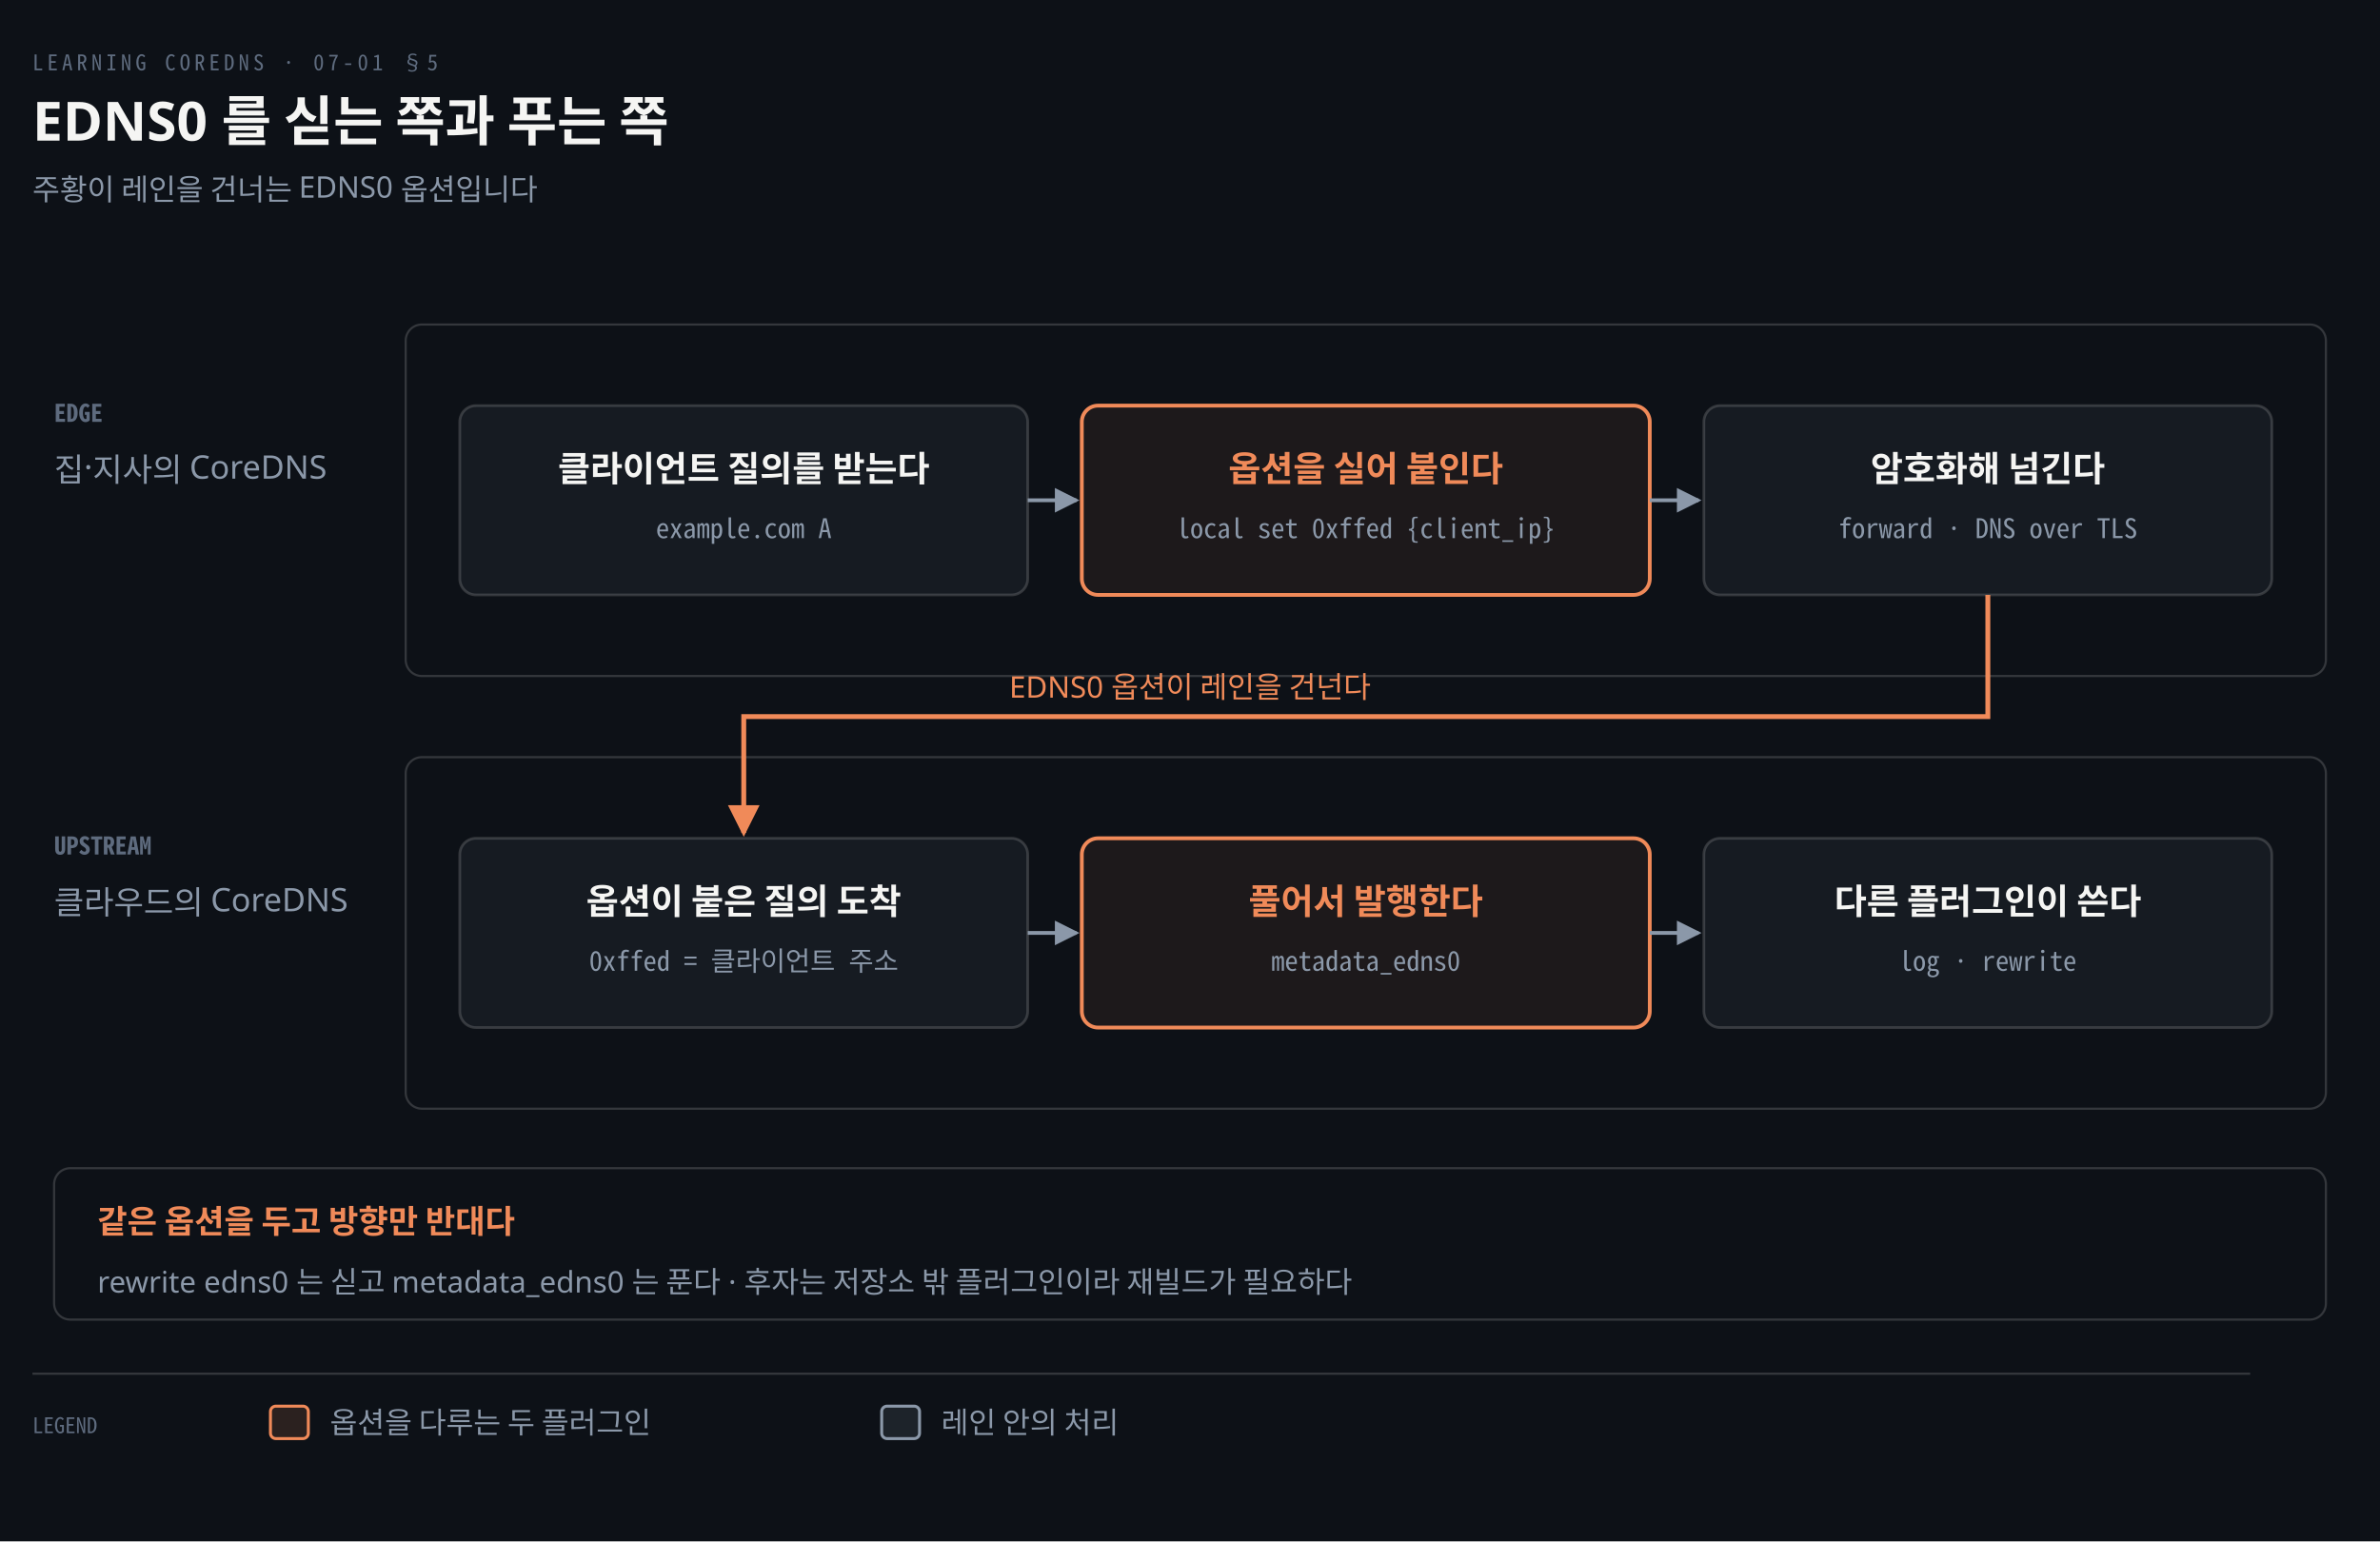
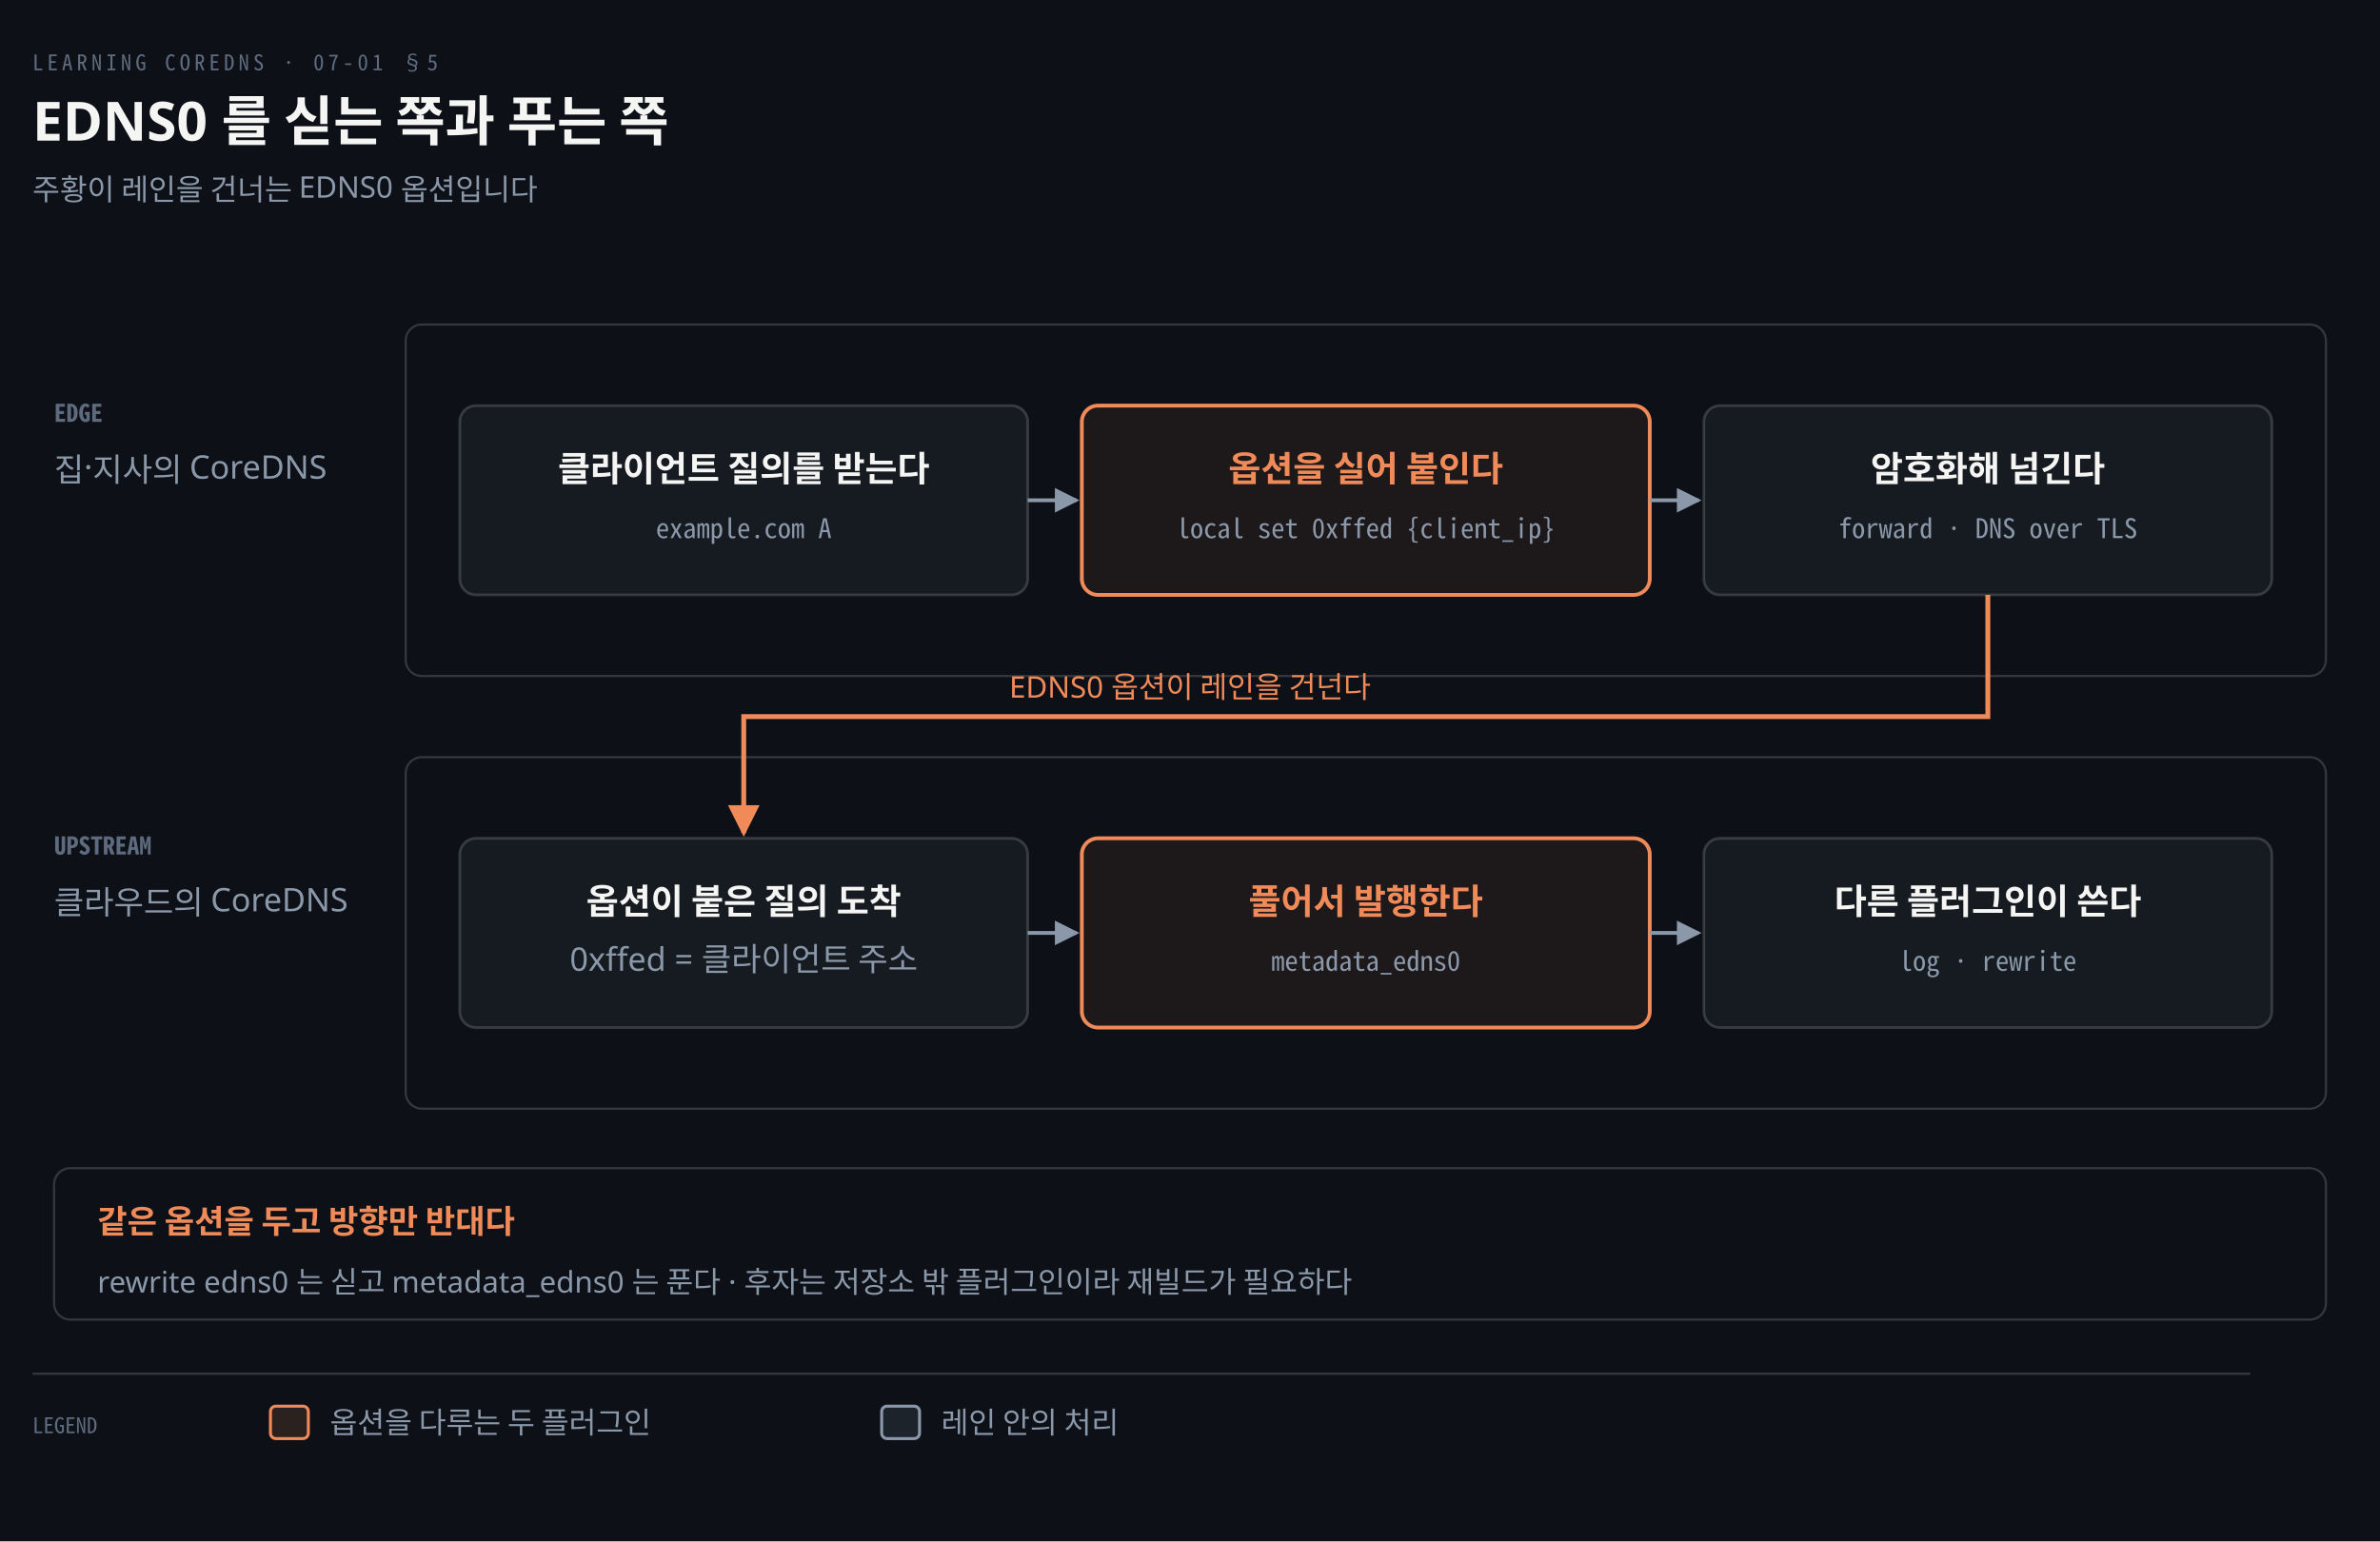
<svg xmlns="http://www.w3.org/2000/svg" viewBox="0 0 880 570" width="100%" role="img" aria-labelledby="dt dd">
  <defs>
    <marker id="ar" viewBox="0 0 8 8" refX="7" refY="4" markerWidth="6.5" markerHeight="6.5" orient="auto">
      <path d="M0 0 L8 4 L0 8 z" fill="#8B98A9" />
    </marker>
    <marker id="ok" viewBox="0 0 8 8" refX="7" refY="4" markerWidth="6.5" markerHeight="6.5" orient="auto">
      <path d="M0 0 L8 4 L0 8 z" fill="#3FB98C" />
    </marker>
    <marker id="warn" viewBox="0 0 8 8" refX="7" refY="4" markerWidth="6.5" markerHeight="6.5" orient="auto">
      <path d="M0 0 L8 4 L0 8 z" fill="#E3B341" />
    </marker>
    <marker id="bad" viewBox="0 0 8 8" refX="7" refY="4" markerWidth="6.5" markerHeight="6.5" orient="auto">
      <path d="M0 0 L8 4 L0 8 z" fill="#F0616D" />
    </marker>
    <marker id="info" viewBox="0 0 8 8" refX="7" refY="4" markerWidth="6.5" markerHeight="6.5" orient="auto">
      <path d="M0 0 L8 4 L0 8 z" fill="#6A95D8" />
    </marker>
    <marker id="acc" viewBox="0 0 8 8" refX="7" refY="4" markerWidth="6.5" markerHeight="6.5" orient="auto">
      <path d="M0 0 L8 4 L0 8 z" fill="#F08A59" />
    </marker>
    <marker id="soft" viewBox="0 0 8 8" refX="7" refY="4" markerWidth="6.5" markerHeight="6.5" orient="auto">
      <path d="M0 0 L8 4 L0 8 z" fill="#5E6B7E" />
    </marker>
  </defs>
  <rect width="880" height="570" fill="#0D1117" />
  <text x="12" y="26" font-family="'Geist Mono','Noto Sans Mono CJK KR',monospace" font-size="8" letter-spacing="0.18em" fill="#5E6B7E">LEARNING COREDNS · 07-01 §5</text>
  <text x="12" y="52" font-family="'Geist','Apple SD Gothic Neo','Noto Sans KR','Malgun Gothic',sans-serif" font-size="20" font-weight="600" fill="#F5F5F3">EDNS0 를 싣는 쪽과 푸는 쪽</text>
  <text x="12" y="74" font-family="'Geist','Apple SD Gothic Neo','Noto Sans KR','Malgun Gothic',sans-serif" font-size="11" fill="#8B98A9">주황이 레인을 건너는 EDNS0 옵션입니다</text>
  <rect x="150" y="120" width="710" height="130" rx="6" fill="#0D1117" stroke="rgba(191,192,192,0.22)" stroke-width="0.8" />
  <text x="20" y="156" text-anchor="start" font-family="'Geist Mono','Noto Sans Mono CJK KR',monospace" font-size="9" font-weight="600" fill="#5E6B7E">EDGE</text>
  <text x="20" y="178" text-anchor="start" font-family="'Geist','Apple SD Gothic Neo','Noto Sans KR','Malgun Gothic',sans-serif" font-size="12" font-weight="400" fill="#8B98A9">집·지사의 CoreDNS</text>
  <rect x="150" y="280" width="710" height="130" rx="6" fill="#0D1117" stroke="rgba(191,192,192,0.22)" stroke-width="0.8" />
  <text x="20" y="316" text-anchor="start" font-family="'Geist Mono','Noto Sans Mono CJK KR',monospace" font-size="9" font-weight="600" fill="#5E6B7E">UPSTREAM</text>
  <text x="20" y="338" text-anchor="start" font-family="'Geist','Apple SD Gothic Neo','Noto Sans KR','Malgun Gothic',sans-serif" font-size="12" font-weight="400" fill="#8B98A9">클라우드의 CoreDNS</text>
  <rect x="170" y="150" width="210" height="70" rx="6" fill="#161B22" stroke="rgba(191,192,192,0.22)" stroke-width="1.0" />
  <text x="275.0" y="178" text-anchor="middle" font-family="'Geist','Apple SD Gothic Neo','Noto Sans KR','Malgun Gothic',sans-serif" font-size="13" font-weight="600" fill="#F5F5F3">클라이언트 질의를 받는다</text>
  <text x="275.0" y="199" text-anchor="middle" font-family="'Geist Mono','Noto Sans Mono CJK KR',monospace" font-size="10" font-weight="400" fill="#8B98A9">example.com A</text>
  <rect x="400" y="150" width="210" height="70" rx="6" fill="#F08A5912" stroke="#F08A59" stroke-width="1.4" />
  <text x="505.0" y="178" text-anchor="middle" font-family="'Geist','Apple SD Gothic Neo','Noto Sans KR','Malgun Gothic',sans-serif" font-size="13" font-weight="600" fill="#F08A59">옵션을 실어 붙인다</text>
  <text x="505.0" y="199" text-anchor="middle" font-family="'Geist Mono','Noto Sans Mono CJK KR',monospace" font-size="10" font-weight="400" fill="#8B98A9">local set 0xffed {client_ip}</text>
  <rect x="630" y="150" width="210" height="70" rx="6" fill="#161B22" stroke="rgba(191,192,192,0.22)" stroke-width="1.0" />
  <text x="735.0" y="178" text-anchor="middle" font-family="'Geist','Apple SD Gothic Neo','Noto Sans KR','Malgun Gothic',sans-serif" font-size="13" font-weight="600" fill="#F5F5F3">암호화해 넘긴다</text>
  <text x="735.0" y="199" text-anchor="middle" font-family="'Geist Mono','Noto Sans Mono CJK KR',monospace" font-size="10" font-weight="400" fill="#8B98A9">forward · DNS over TLS</text>
  <rect x="170" y="310" width="210" height="70" rx="6" fill="#161B22" stroke="rgba(191,192,192,0.22)" stroke-width="1.0" />
  <text x="275.0" y="338" text-anchor="middle" font-family="'Geist','Apple SD Gothic Neo','Noto Sans KR','Malgun Gothic',sans-serif" font-size="13" font-weight="600" fill="#F5F5F3">옵션이 붙은 질의 도착</text>
-   <text x="275.0" y="359" text-anchor="middle" font-family="'Geist Mono','Noto Sans Mono CJK KR',monospace" font-size="10" font-weight="400" fill="#8B98A9">0xffed = 클라이언트 주소</text>
+   <text x="275.0" y="359" text-anchor="middle" font-family="'Geist','Apple SD Gothic Neo','Noto Sans KR','Malgun Gothic',sans-serif" font-size="12" font-weight="400" fill="#8B98A9">0xffed = 클라이언트 주소</text>
  <rect x="400" y="310" width="210" height="70" rx="6" fill="#F08A5912" stroke="#F08A59" stroke-width="1.4" />
  <text x="505.0" y="338" text-anchor="middle" font-family="'Geist','Apple SD Gothic Neo','Noto Sans KR','Malgun Gothic',sans-serif" font-size="13" font-weight="600" fill="#F08A59">풀어서 발행한다</text>
  <text x="505.0" y="359" text-anchor="middle" font-family="'Geist Mono','Noto Sans Mono CJK KR',monospace" font-size="10" font-weight="400" fill="#8B98A9">metadata_edns0</text>
  <rect x="630" y="310" width="210" height="70" rx="6" fill="#161B22" stroke="rgba(191,192,192,0.22)" stroke-width="1.0" />
  <text x="735.0" y="338" text-anchor="middle" font-family="'Geist','Apple SD Gothic Neo','Noto Sans KR','Malgun Gothic',sans-serif" font-size="13" font-weight="600" fill="#F5F5F3">다른 플러그인이 쓴다</text>
  <text x="735.0" y="359" text-anchor="middle" font-family="'Geist Mono','Noto Sans Mono CJK KR',monospace" font-size="10" font-weight="400" fill="#8B98A9">log · rewrite</text>
  <path d="M 380 185 L 398 185" fill="none" stroke="#8B98A9" stroke-width="1.4" marker-end="url(#ar)" />
  <path d="M 610 185 L 628 185" fill="none" stroke="#8B98A9" stroke-width="1.4" marker-end="url(#ar)" />
  <path d="M 380 345 L 398 345" fill="none" stroke="#8B98A9" stroke-width="1.4" marker-end="url(#ar)" />
  <path d="M 610 345 L 628 345" fill="none" stroke="#8B98A9" stroke-width="1.4" marker-end="url(#ar)" />
  <path d="M 735.0 220 L 735.0 265 L 275.0 265 L 275.0 308" fill="none" stroke="#F08A59" stroke-width="1.8" marker-end="url(#acc)" />
  <text x="440" y="258" text-anchor="middle" font-family="'Geist','Apple SD Gothic Neo','Noto Sans KR','Malgun Gothic',sans-serif" font-size="11" font-weight="400" fill="#F08A59">EDNS0 옵션이 레인을 건넌다</text>
  <rect x="20" y="432" width="840" height="56" rx="6" fill="#0D1117" stroke="rgba(191,192,192,0.22)" stroke-width="0.8" />
  <text x="36" y="456" text-anchor="start" font-family="'Geist','Apple SD Gothic Neo','Noto Sans KR','Malgun Gothic',sans-serif" font-size="12" font-weight="600" fill="#F08A59">같은 옵션을 두고 방향만 반대다</text>
  <text x="36" y="478" text-anchor="start" font-family="'Geist','Apple SD Gothic Neo','Noto Sans KR','Malgun Gothic',sans-serif" font-size="11" font-weight="400" fill="#8B98A9">rewrite edns0 는 싣고 metadata_edns0 는 푼다 · 후자는 저장소 밖 플러그인이라 재빌드가 필요하다</text>
  <line x1="12" y1="508" x2="832" y2="508" stroke="rgba(191,192,192,0.22)" stroke-width="0.8" />
  <text x="12" y="530" text-anchor="start" font-family="'Geist Mono','Noto Sans Mono CJK KR',monospace" font-size="8" font-weight="400" fill="#5E6B7E">LEGEND</text>
  <rect x="100" y="520" width="14" height="12" rx="2" fill="#F08A5922" stroke="#F08A59" stroke-width="1.1" />
  <text x="122" y="530" text-anchor="start" font-family="'Geist','Apple SD Gothic Neo','Noto Sans KR','Malgun Gothic',sans-serif" font-size="11" font-weight="400" fill="#8B98A9">옵션을 다루는 두 플러그인</text>
  <rect x="326" y="520" width="14" height="12" rx="2" fill="#8B98A922" stroke="#8B98A9" stroke-width="1.1" />
  <text x="348" y="530" text-anchor="start" font-family="'Geist','Apple SD Gothic Neo','Noto Sans KR','Malgun Gothic',sans-serif" font-size="11" font-weight="400" fill="#8B98A9">레인 안의 처리</text>
</svg>
